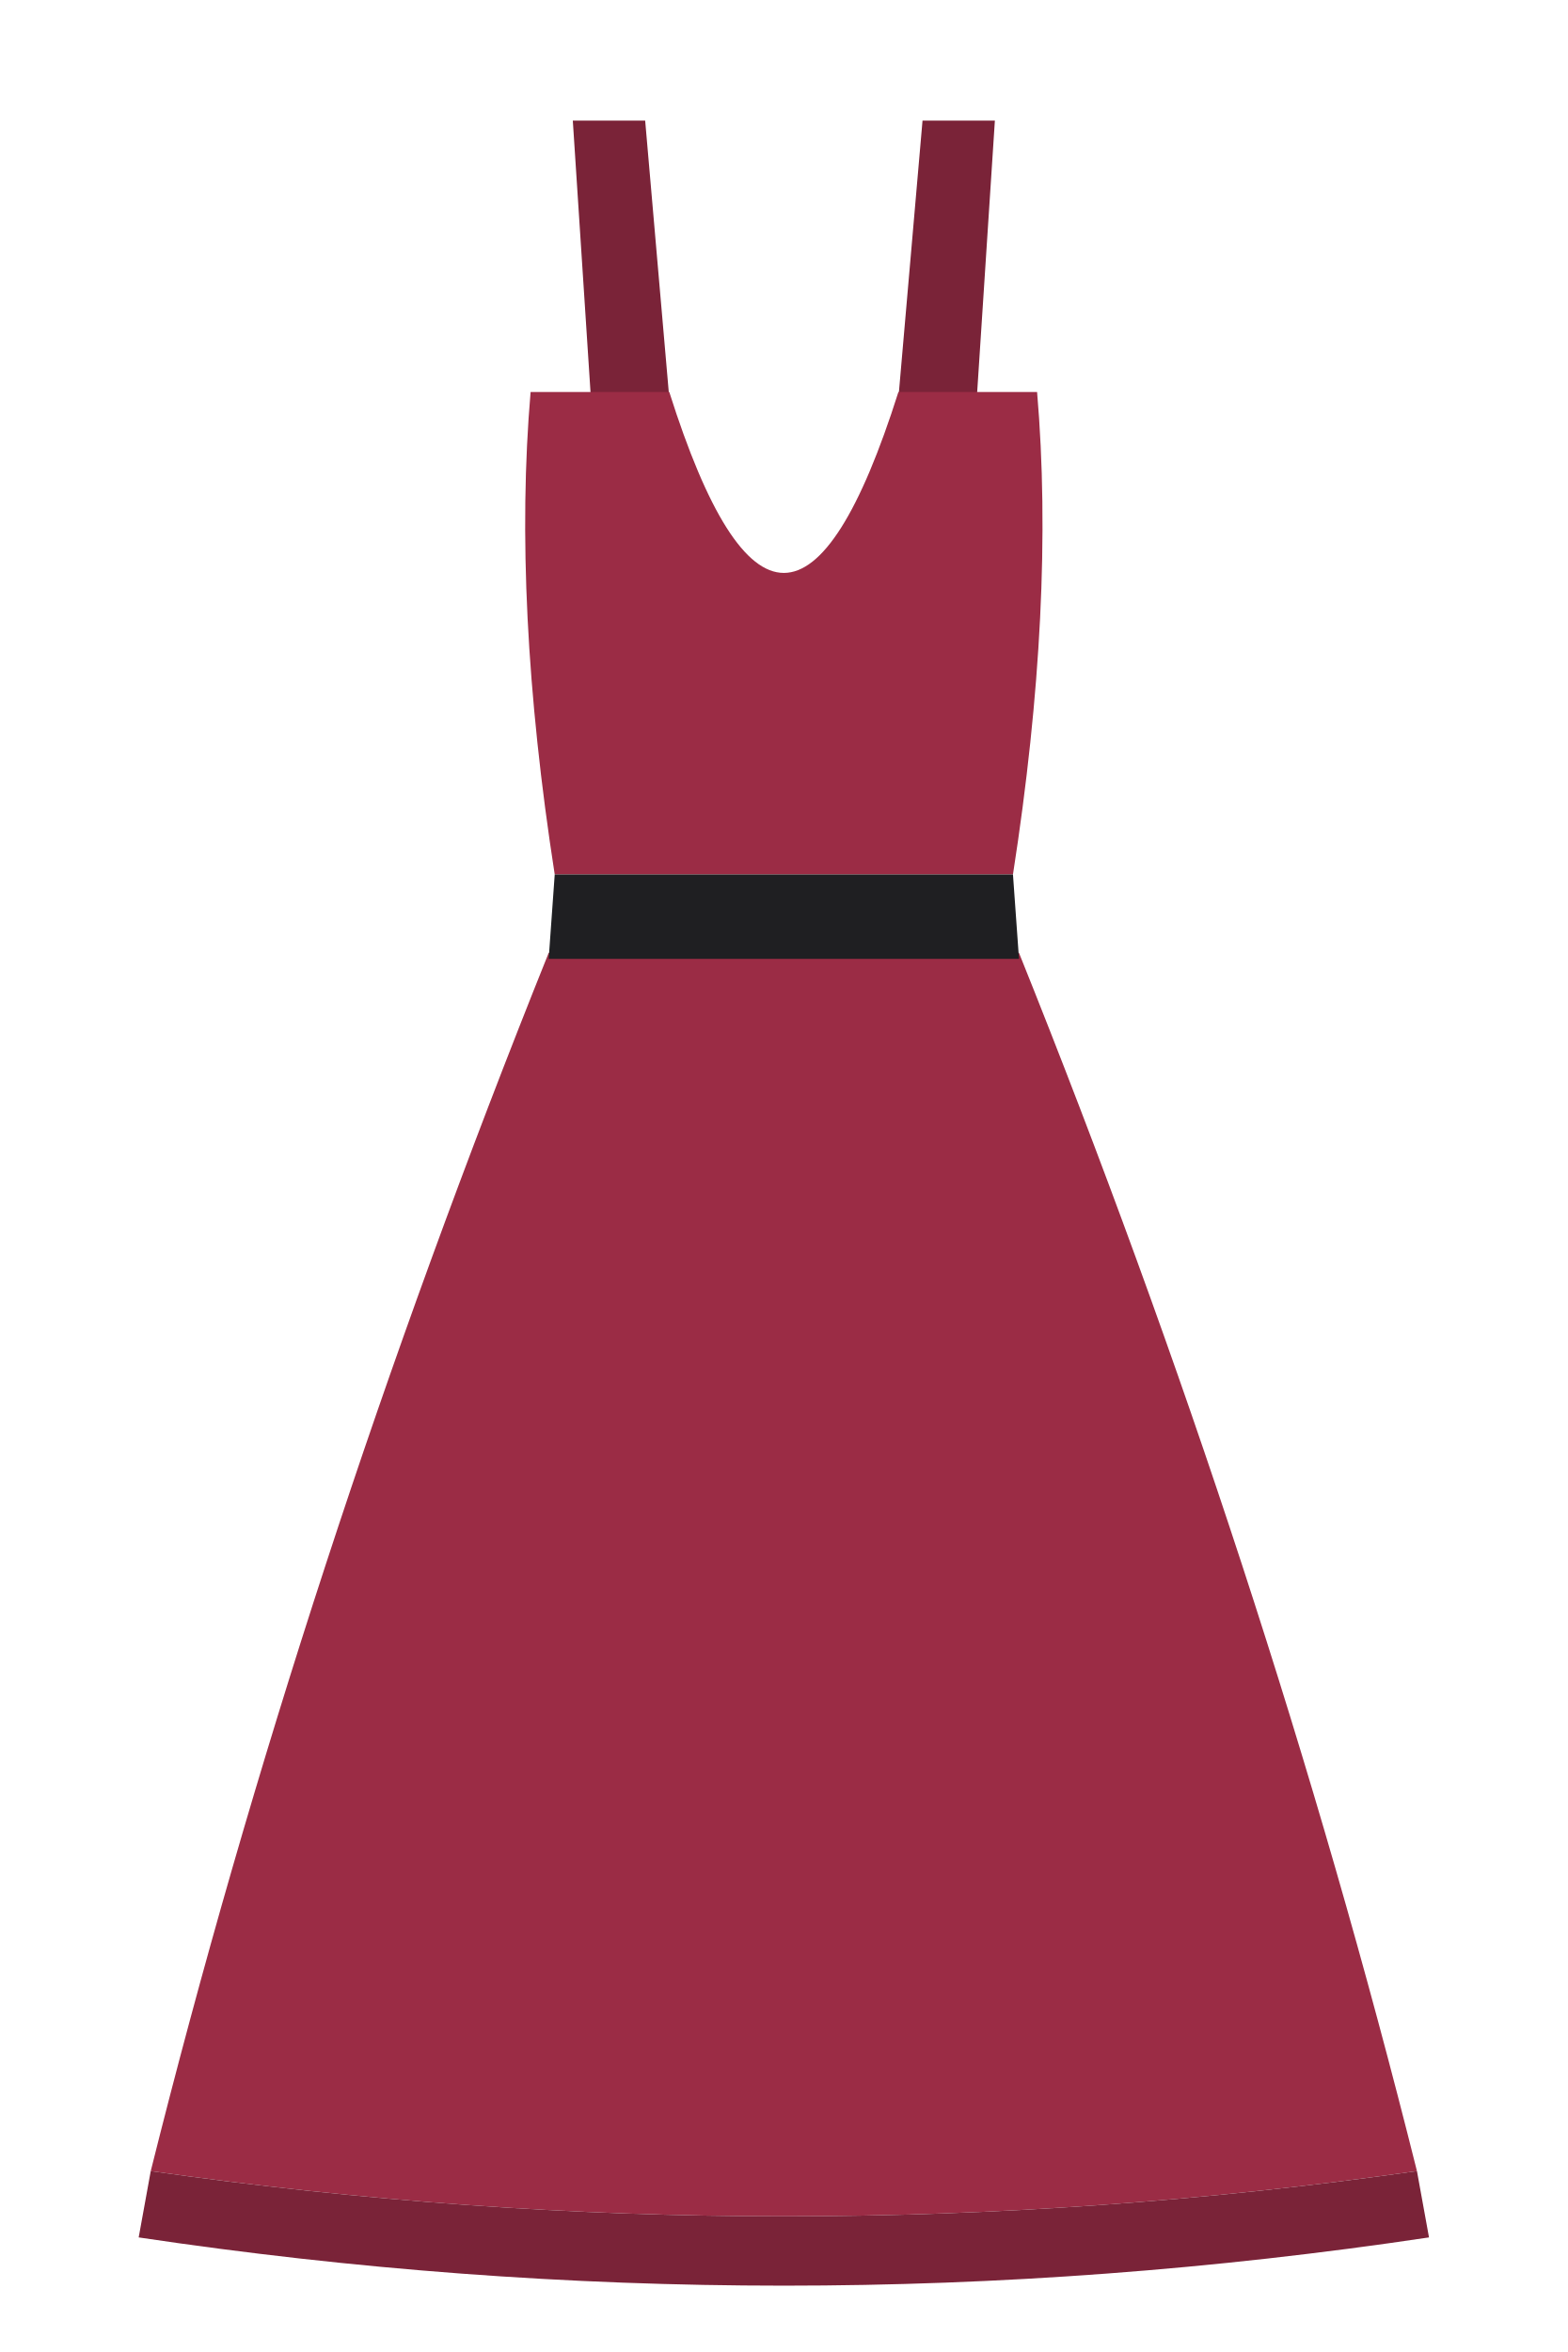
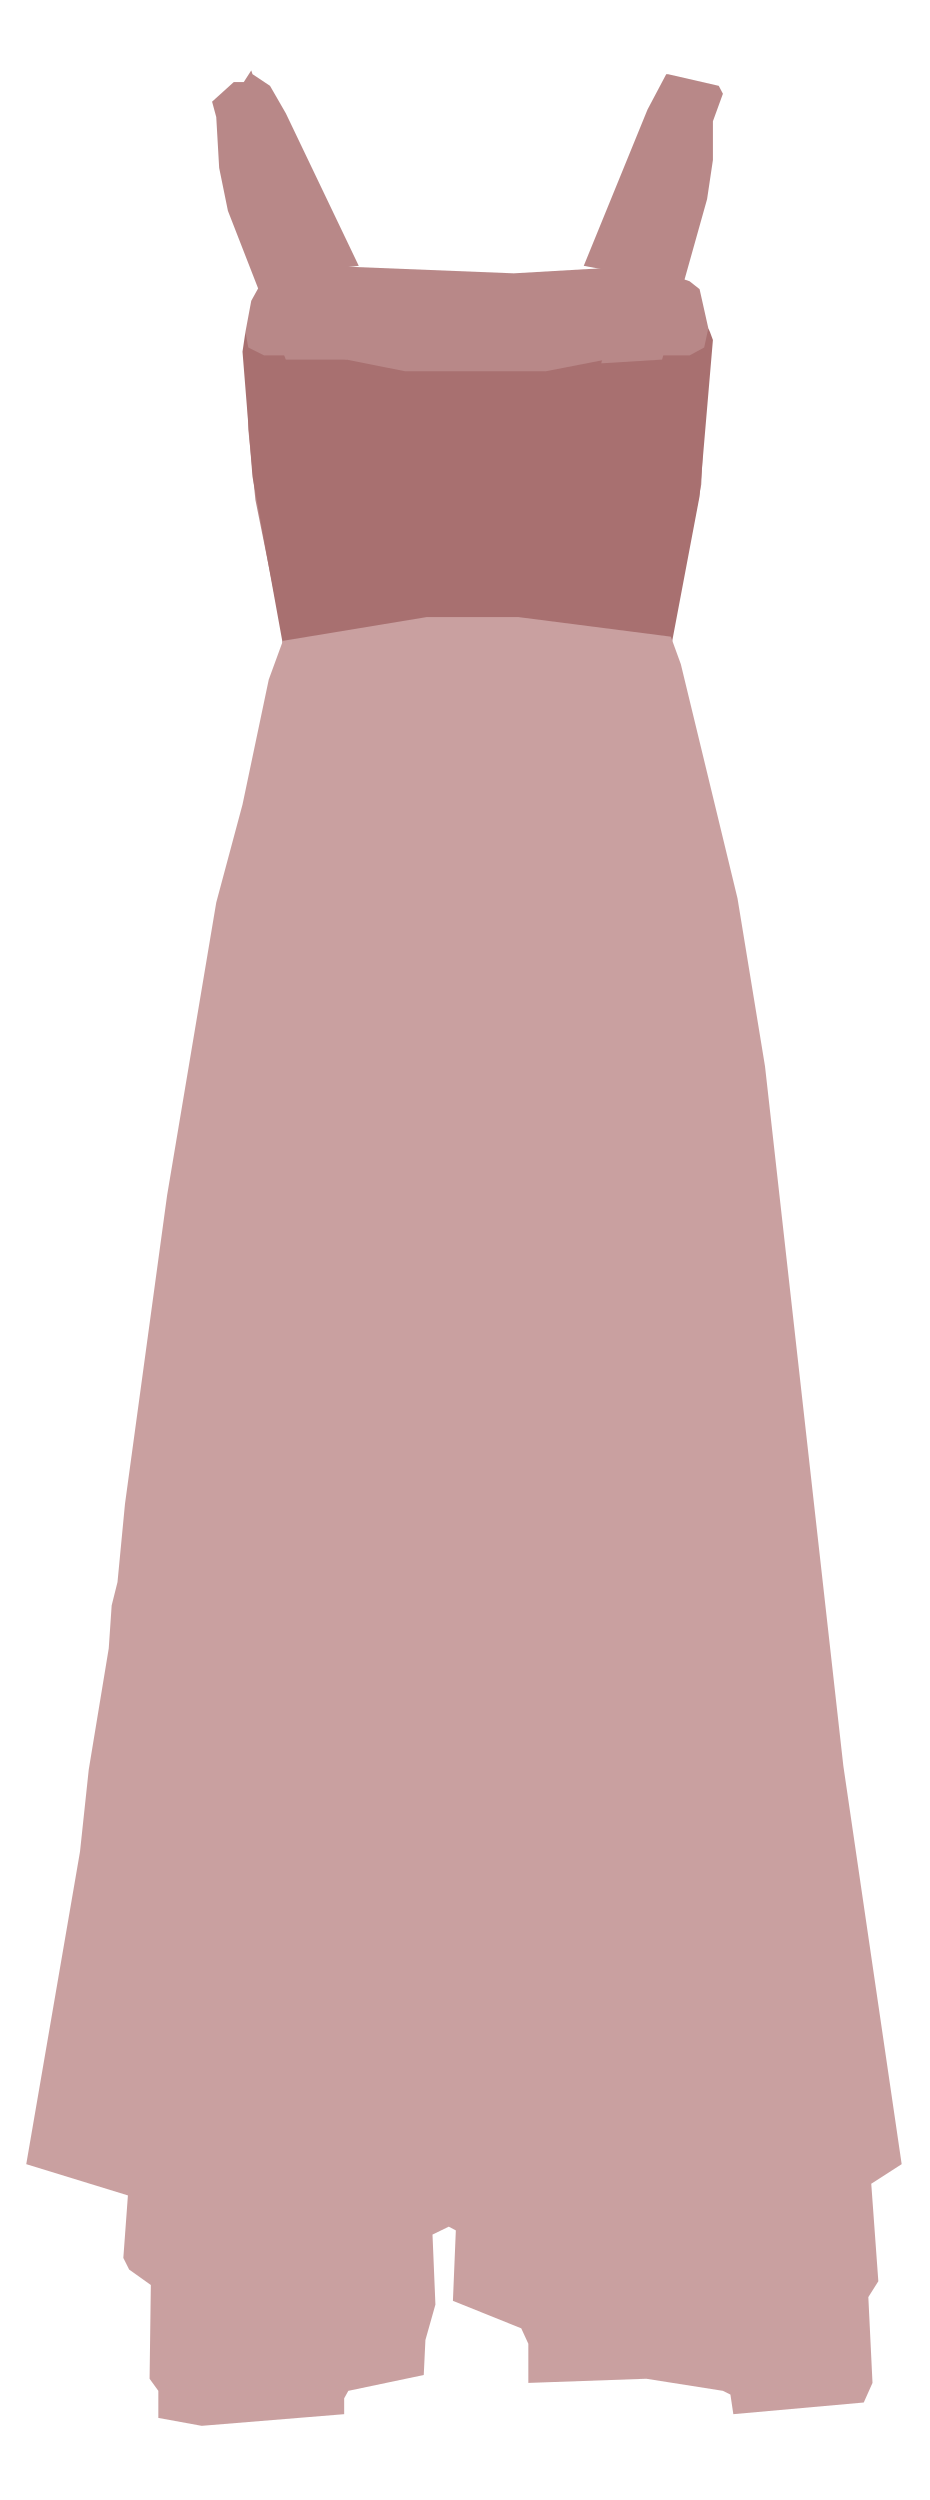
- <svg xmlns="http://www.w3.org/2000/svg" viewBox="0 0 520 780" data-template-id="dress" data-view="back" data-view-label="Back" data-name="Dress" data-category="dresses">
-   <path id="zone-strap-right" data-label="Right strap" fill="#7a2338" d="M190 40 L214 40 L222 132 L196 132 Z" />
-   <path id="zone-strap-left" data-label="Left strap" fill="#7a2338" d="M330 40 L306 40 L298 132 L324 132 Z" />
-   <path id="zone-skirt" data-label="Skirt" fill="#9b2c45" d="M182 316 L338 316 Q420 520 470 720 Q260 750 50 720 Q100 520 182 316 Z" />
-   <path id="zone-bodice" data-label="Bodice" fill="#9b2c45" d="M176 130 L222 130 Q260 250 298 130 L344 130 Q350 200 336 290 L184 290 Q170 200 176 130 Z" />
-   <path id="zone-belt" data-label="Belt" fill="#1f1f22" d="M184 290 L336 290 L338 318 L182 318 Z" />
-   <path id="zone-hem" data-label="Hem" fill="#7a2338" d="M50 720 Q260 750 470 720 L474 742 Q260 774 46 742 Z" />
-   <rect id="print-area" x="170" y="380" width="180" height="220" fill="none" />
+ <svg xmlns="http://www.w3.org/2000/svg" viewBox="0 0 223 600" data-template-id="dress" data-view="back" data-view-label="Back" data-name="Dress" data-category="dresses">
+   <path id="zone-yoke-front" data-label="Yoke front" fill="#b88888" d="M77.7 63.8 L62.4 68.4 L60.3 72.2 L58.9 79.7 L59.6 103.1 L61.3 120 L68.3 154.7 L102.4 149.1 L124.4 149.1 L161 153.8 L168.3 116.3 L170 78.8 L167.9 69.4 L165.5 67.5 L154.4 63.8 L123.3 65.6 L78.1 63.8 Z" />
+   <path id="zone-yoke-back" data-label="Yoke back" fill="#a87070" d="M170 78.8 L169 83.4 L165.5 85.3 L150.5 85.3 L131 89.1 L97.2 89.1 L78.1 85.3 L63.4 85.3 L59.6 83.4 L58.9 79.7 L58.2 84.4 L60.6 114.4 L67.9 154.7 L69.7 159.4 L73.2 163.1 L88.5 167.8 L139.4 167.8 L157.1 162.2 L161 155.6 L167.9 119.1 L171.1 81.6 L170.4 79.7 Z" />
+   <path id="zone-strap-left" data-label="Strap left" fill="#b88888" d="M159.9 17.8 L155.4 26.3 L140.1 63.8 L149.8 65.6 L144.3 87.2 L158.9 86.3 L169.7 47.8 L171.1 38.4 L171.1 29.1 L173.5 22.5 L172.5 20.6 L160.3 17.8 Z" />
+   <path id="zone-strap-right" data-label="Strap right" fill="#b88888" d="M60.3 16.9 L58.5 19.7 L56.1 19.7 L50.9 24.4 L51.9 28.1 L52.6 40.3 L54.7 50.6 L68.6 86.3 L83.3 86.3 L76 66.6 L77.7 64.7 L86.1 63.8 L68.6 27.2 L64.8 20.6 L60.6 17.8 Z" />
+   <path id="zone-body" data-label="Body" fill="#c9a0a0" d="M102.4 148.1 L67.9 153.8 L64.5 163.1 L58.2 193.1 L51.9 216.6 L40.1 286.9 L30 360.9 L28.2 379.7 L26.8 385.3 L26.1 395.6 L21.3 424.7 L19.2 444.4 L6.3 519.4 L30.7 526.9 L29.6 541.9 L31 544.7 L36.2 548.4 L35.9 570.9 L38 573.8 L38 580.3 L48.4 582.2 L82.6 579.4 L82.6 575.6 L83.6 573.8 L101.7 570 L102.1 561.6 L104.5 553.1 L103.8 536.3 L107.7 534.4 L109.4 535.3 L108.7 552.2 L125.1 558.8 L126.8 562.5 L126.8 571.9 L155.1 570.9 L173.5 573.8 L175.3 574.7 L176 579.4 L207.3 576.6 L209.4 571.9 L208.4 551.3 L210.8 547.5 L209.1 524.1 L216.4 519.4 L202.4 423.8 L183.6 255.9 L177 215.6 L163.4 159.4 L161 152.8 L124.4 148.1 L102.8 148.1 Z" />
+   <rect id="print-area" x="62" y="192" width="98" height="240" fill="none" />
</svg>
